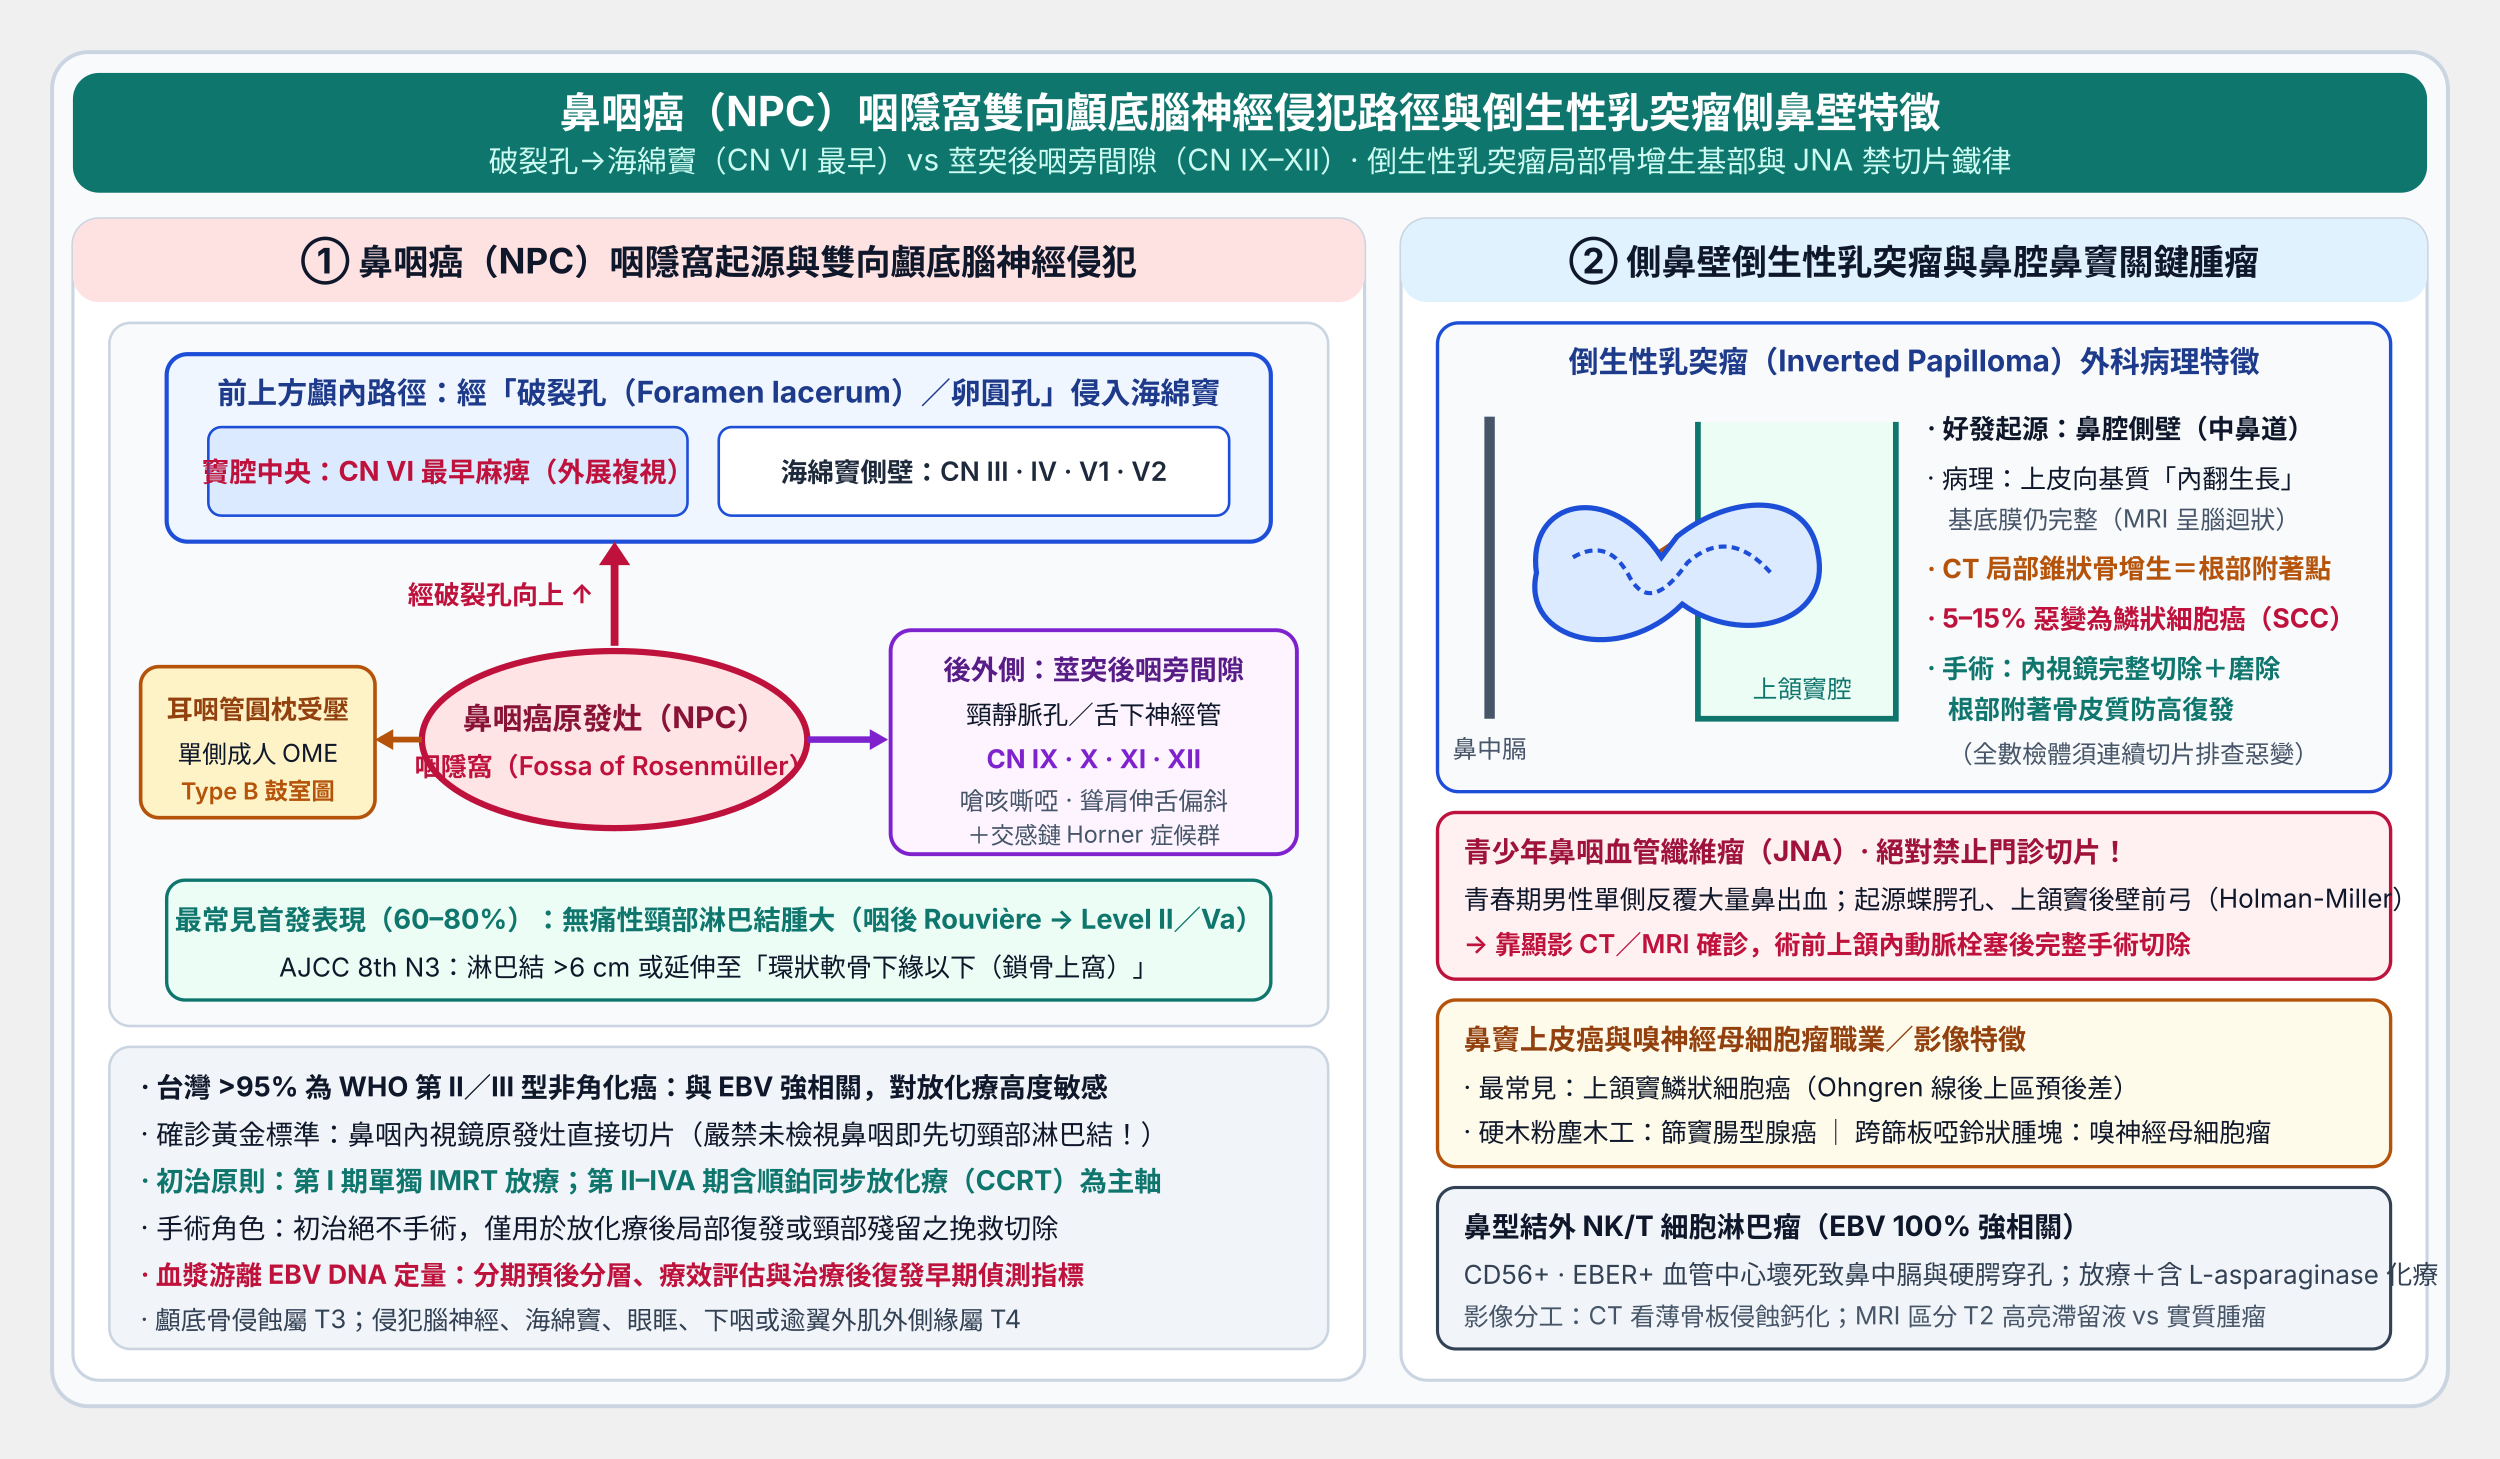
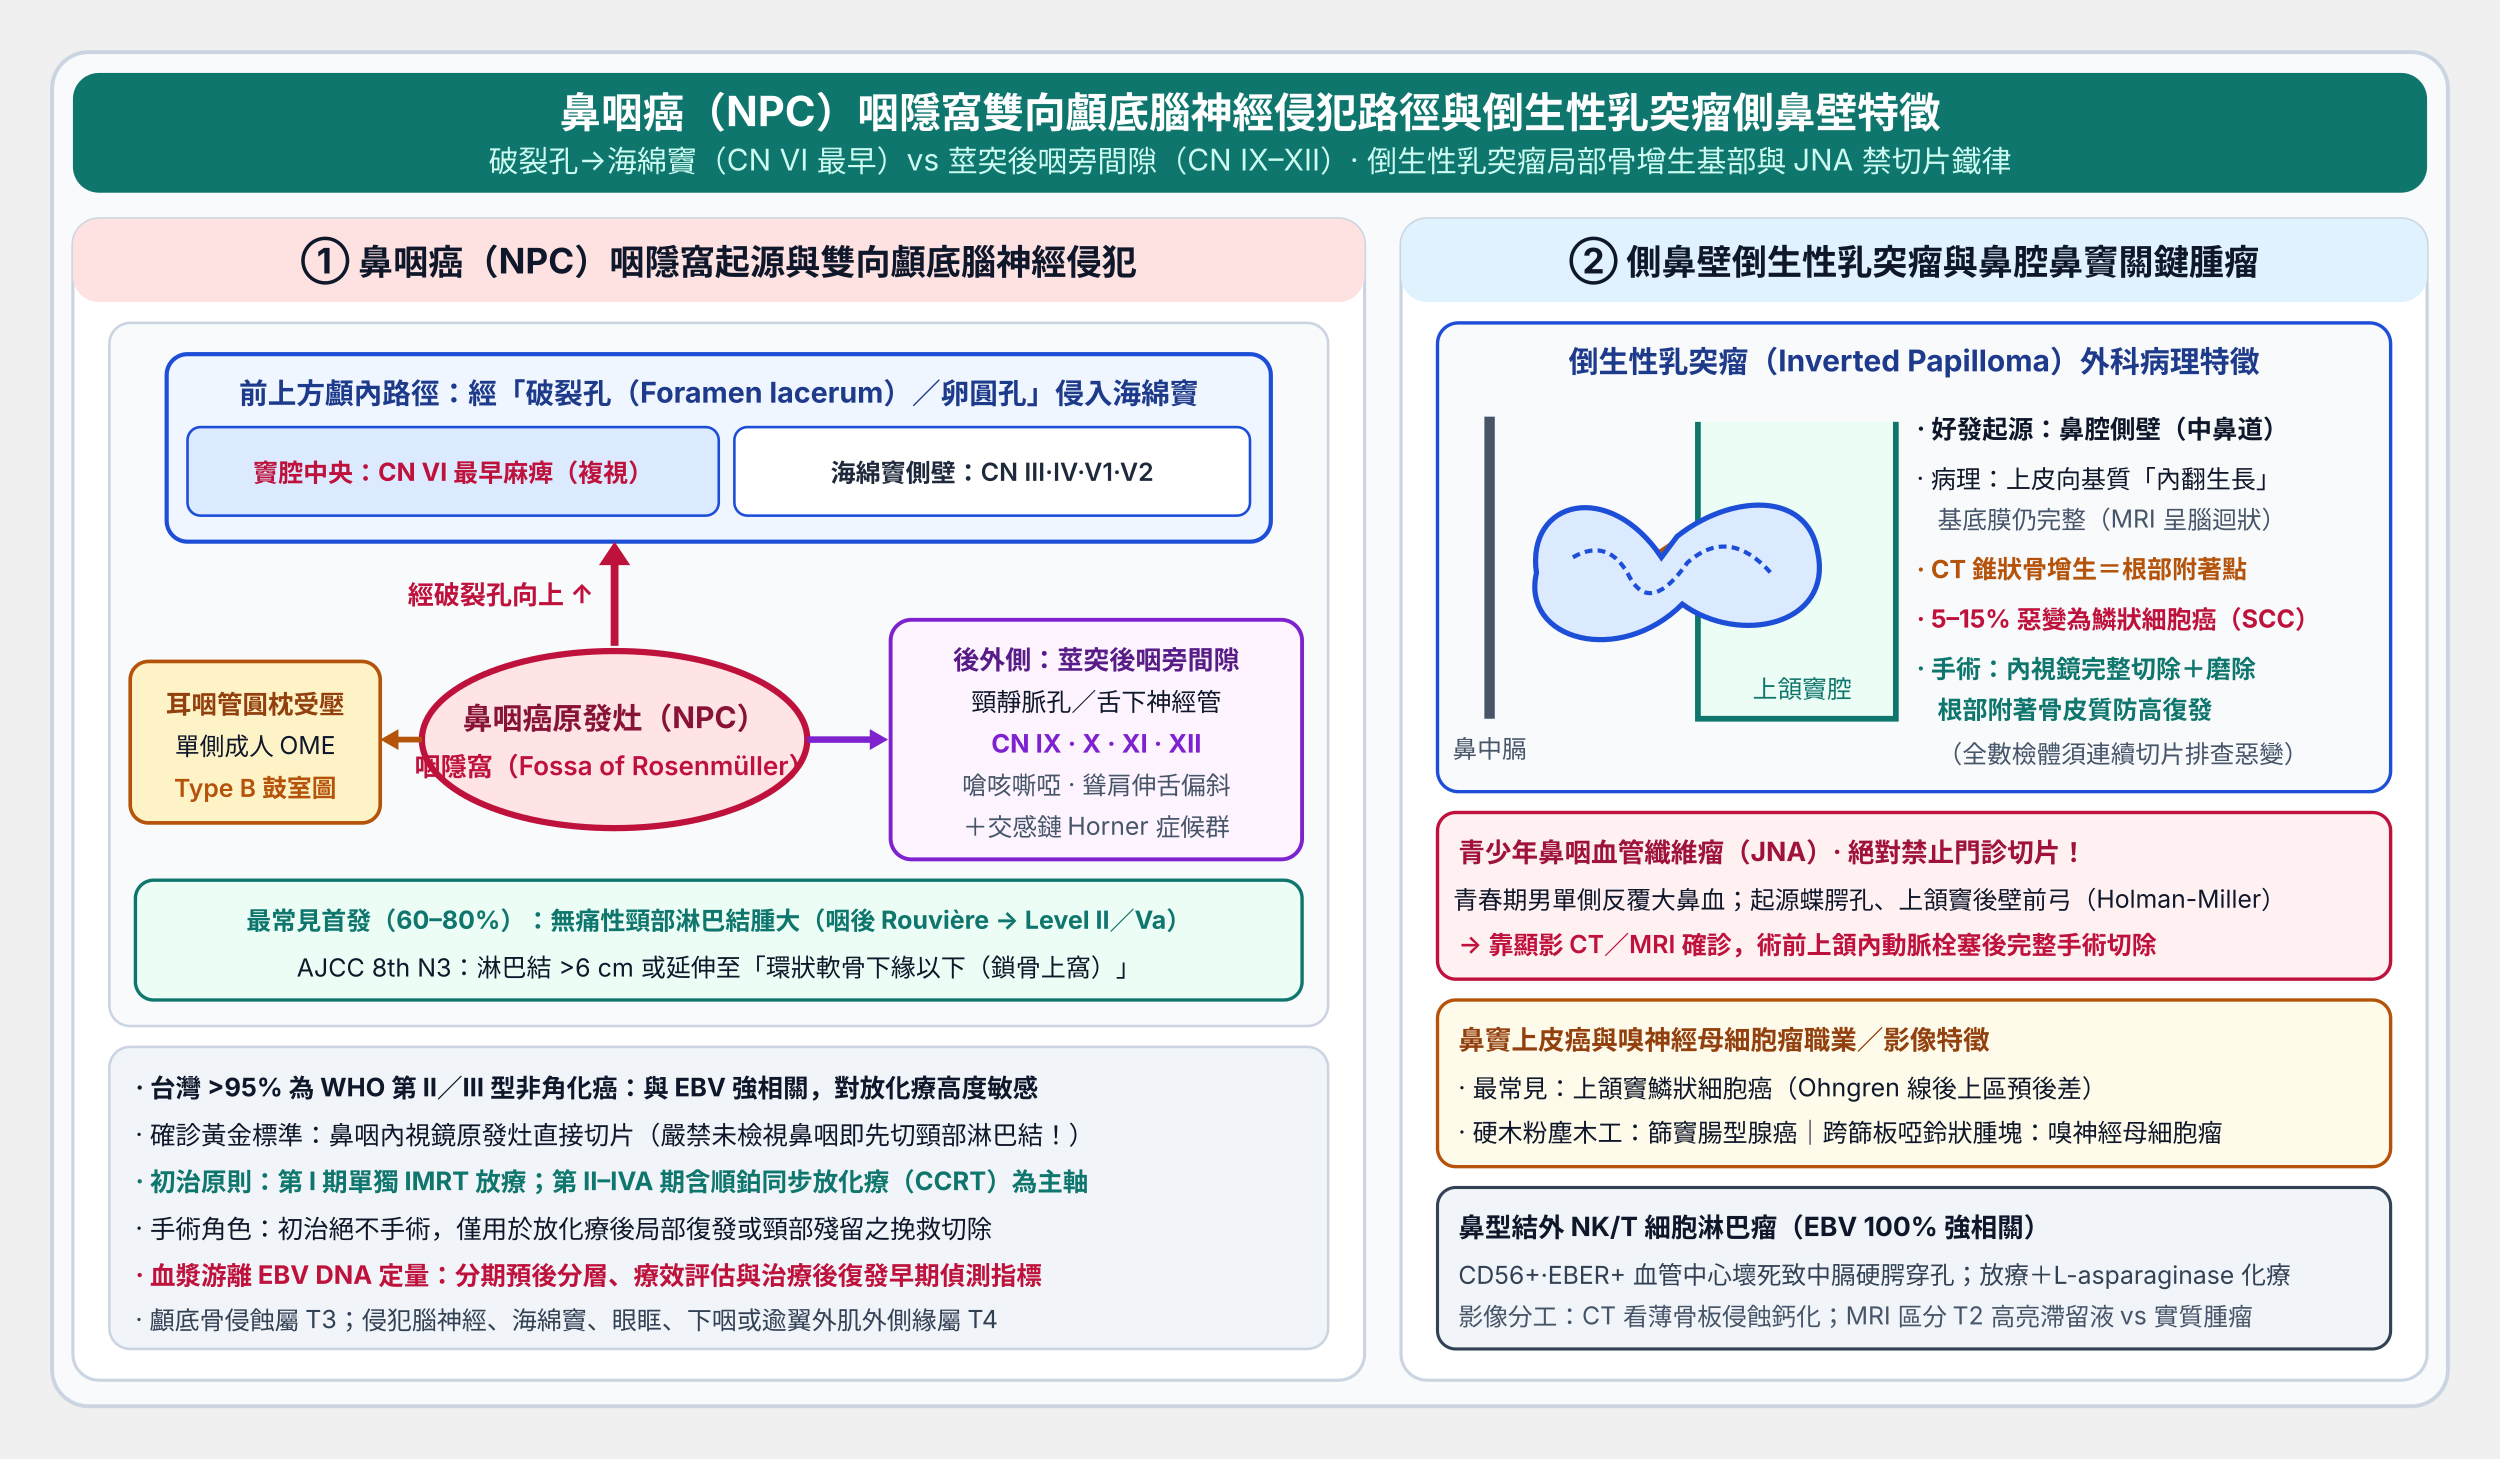
<svg xmlns="http://www.w3.org/2000/svg" viewBox="0 0 960 560" width="960" height="560" role="img" aria-labelledby="ent05-title ent05-desc" font-family="system-ui, -apple-system, 'Noto Sans TC', sans-serif">
  <rect x="20" y="20" width="920" height="520" rx="14" fill="#f8fafc" stroke="#cbd5e1" stroke-width="1.5" />
  <rect x="28" y="28" width="904" height="46" rx="10" fill="#0f766e" />
  <text x="480" y="49" text-anchor="middle" fill="#ffffff" font-size="16" font-weight="700">鼻咽癌（NPC）咽隱窩雙向顱底腦神經侵犯路徑與倒生性乳突瘤側鼻壁特徵</text>
  <text x="480" y="66" text-anchor="middle" fill="#ccfbf1" font-size="11.5">破裂孔→海綿竇（CN VI 最早）vs 莖突後咽旁間隙（CN IX–XII）· 倒生性乳突瘤局部骨增生基部與 JNA 禁切片鐵律</text>
  <rect x="28" y="84" width="496" height="446" rx="10" fill="#ffffff" stroke="#cbd5e1" stroke-width="1.2" />
  <rect x="28" y="84" width="496" height="32" rx="10" fill="#fee2e2" />
  <text x="276" y="105" text-anchor="middle" fill="#0f172a" font-size="13.5" font-weight="700">① 鼻咽癌（NPC）咽隱窩起源與雙向顱底腦神經侵犯</text>
  <rect x="42" y="124" width="468" height="270" rx="8" fill="#f8fafc" stroke="#cbd5e1" stroke-width="1" />
  <rect x="64" y="136" width="424" height="72" rx="8" fill="#eff6ff" stroke="#1d4ed8" stroke-width="1.6" />
-   <text x="276" y="155" text-anchor="middle" fill="#1e3a8a" font-size="11.5" font-weight="700">前上方顱內路徑：經「破裂孔（Foramen lacerum）／卵圓孔」侵入海綿竇</text>
-   <rect x="80" y="164" width="184" height="34" rx="5" fill="#dbeafe" stroke="#1d4ed8" />
-   <text x="172" y="185" text-anchor="middle" fill="#be123c" font-size="10.5" font-weight="700">竇腔中央：CN VI 最早麻痺（外展複視）</text>
-   <rect x="276" y="164" width="196" height="34" rx="5" fill="#ffffff" stroke="#1d4ed8" />
-   <text x="374" y="185" text-anchor="middle" fill="#1e293b" font-size="10.2" font-weight="600">海綿竇側壁：CN III · IV · V1 · V2</text>
+   <text x="276" y="155" text-anchor="middle" fill="#1e3a8a" font-size="11" font-weight="700">前上方顱內路徑：經「破裂孔（Foramen lacerum）／卵圓孔」侵入海綿竇</text>
+   <rect x="72" y="164" width="204" height="34" rx="5" fill="#dbeafe" stroke="#1d4ed8" />
+   <text x="174" y="185" text-anchor="middle" fill="#be123c" font-size="9.6" font-weight="700">竇腔中央：CN VI 最早麻痺（複視）</text>
+   <rect x="282" y="164" width="198" height="34" rx="5" fill="#ffffff" stroke="#1d4ed8" />
+   <text x="381" y="185" text-anchor="middle" fill="#1e293b" font-size="9.6" font-weight="600">海綿竇側壁：CN III·IV·V1·V2</text>
  <line x1="236" y1="248" x2="236" y2="212" stroke="#be123c" stroke-width="3" />
  <polygon points="236,208 230,217 242,217" fill="#be123c" />
  <text x="228" y="232" text-anchor="end" fill="#be123c" font-size="10" font-weight="700">經破裂孔向上 ↑</text>
  <ellipse cx="236" cy="284" rx="74" ry="34" fill="#ffe4e6" stroke="#be123c" stroke-width="2.4" />
  <text x="236" y="280" text-anchor="middle" fill="#881337" font-size="11.5" font-weight="700">鼻咽癌原發灶（NPC）</text>
  <text x="236" y="298" text-anchor="middle" fill="#be123c" font-size="10" font-weight="600">咽隱窩（Fossa of Rosenmüller）</text>
-   <rect x="54" y="256" width="90" height="58" rx="7" fill="#fef3c7" stroke="#b45309" stroke-width="1.4" />
-   <text x="99" y="276" text-anchor="middle" fill="#92400e" font-size="10" font-weight="700">耳咽管圓枕受壓</text>
-   <text x="99" y="293" text-anchor="middle" fill="#0f172a" font-size="9.5">單側成人 OME</text>
-   <text x="99" y="307" text-anchor="middle" fill="#b45309" font-size="9" font-weight="600">Type B 鼓室圖</text>
-   <line x1="162" y1="284" x2="146" y2="284" stroke="#b45309" stroke-width="2.2" />
-   <polygon points="144,284 151,280 151,288" fill="#b45309" />
-   <rect x="342" y="242" width="156" height="86" rx="8" fill="#fdf4ff" stroke="#7e22ce" stroke-width="1.5" />
-   <text x="420" y="261" text-anchor="middle" fill="#581c87" font-size="10.5" font-weight="700">後外側：莖突後咽旁間隙</text>
-   <text x="420" y="278" text-anchor="middle" fill="#0f172a" font-size="9.8">頸靜脈孔／舌下神經管</text>
-   <text x="420" y="295" text-anchor="middle" fill="#7e22ce" font-size="10" font-weight="700">CN IX · X · XI · XII</text>
-   <text x="420" y="311" text-anchor="middle" fill="#475569" font-size="9.5">嗆咳嘶啞 · 聳肩伸舌偏斜</text>
-   <text x="420" y="324" text-anchor="middle" fill="#475569" font-size="9">＋交感鏈 Horner 症候群</text>
+   <rect x="50" y="254" width="96" height="62" rx="7" fill="#fef3c7" stroke="#b45309" stroke-width="1.4" />
+   <text x="98" y="274" text-anchor="middle" fill="#92400e" font-size="9.8" font-weight="700">耳咽管圓枕受壓</text>
+   <text x="98" y="290" text-anchor="middle" fill="#0f172a" font-size="9.5">單側成人 OME</text>
+   <text x="98" y="306" text-anchor="middle" fill="#b45309" font-size="9.5" font-weight="600">Type B 鼓室圖</text>
+   <line x1="162" y1="284" x2="148" y2="284" stroke="#b45309" stroke-width="2.2" />
+   <polygon points="146,284 153,280 153,288" fill="#b45309" />
+   <rect x="342" y="238" width="158" height="92" rx="8" fill="#fdf4ff" stroke="#7e22ce" stroke-width="1.5" />
+   <text x="421" y="257" text-anchor="middle" fill="#581c87" font-size="10" font-weight="700">後外側：莖突後咽旁間隙</text>
+   <text x="421" y="273" text-anchor="middle" fill="#0f172a" font-size="9.6">頸靜脈孔／舌下神經管</text>
+   <text x="421" y="289" text-anchor="middle" fill="#7e22ce" font-size="9.8" font-weight="700">CN IX · X · XI · XII</text>
+   <text x="421" y="305" text-anchor="middle" fill="#475569" font-size="9.5">嗆咳嘶啞 · 聳肩伸舌偏斜</text>
+   <text x="421" y="321" text-anchor="middle" fill="#475569" font-size="9.5">＋交感鏈 Horner 症候群</text>
  <line x1="310" y1="284" x2="338" y2="284" stroke="#7e22ce" stroke-width="2.5" />
  <polygon points="341,284 334,280 334,288" fill="#7e22ce" />
-   <rect x="64" y="338" width="424" height="46" rx="7" fill="#ecfdf5" stroke="#0f766e" stroke-width="1.3" />
-   <text x="276" y="357" text-anchor="middle" fill="#0f766e" font-size="10.5" font-weight="700">最常見首發表現（60–80%）：無痛性頸部淋巴結腫大（咽後 Rouvière → Level II／Va）</text>
-   <text x="276" y="375" text-anchor="middle" fill="#0f172a" font-size="10">AJCC 8th N3：淋巴結 &gt;6 cm 或延伸至「環狀軟骨下緣以下（鎖骨上窩）」</text>
+   <rect x="52" y="338" width="448" height="46" rx="7" fill="#ecfdf5" stroke="#0f766e" stroke-width="1.3" />
+   <text x="276" y="357" text-anchor="middle" fill="#0f766e" font-size="9.6" font-weight="700">最常見首發（60–80%）：無痛性頸部淋巴結腫大（咽後 Rouvière → Level II／Va）</text>
+   <text x="276" y="375" text-anchor="middle" fill="#0f172a" font-size="9.6">AJCC 8th N3：淋巴結 &gt;6 cm 或延伸至「環狀軟骨下緣以下（鎖骨上窩）」</text>
  <rect x="42" y="402" width="468" height="116" rx="8" fill="#f1f5f9" stroke="#cbd5e1" stroke-width="1" />
-   <text x="54" y="421" fill="#0f172a" font-size="10.5" font-weight="700">· 台灣 &gt;95% 為 WHO 第 II／III 型非角化癌：與 EBV 強相關，對放化療高度敏感</text>
-   <text x="54" y="439" fill="#0f172a" font-size="10.5">· 確診黃金標準：鼻咽內視鏡原發灶直接切片（嚴禁未檢視鼻咽即先切頸部淋巴結！）</text>
-   <text x="54" y="457" fill="#0f766e" font-size="10.5" font-weight="700">· 初治原則：第 I 期單獨 IMRT 放療；第 II–IVA 期含順鉑同步放化療（CCRT）為主軸</text>
-   <text x="54" y="475" fill="#0f172a" font-size="10.5">· 手術角色：初治絕不手術，僅用於放化療後局部復發或頸部殘留之挽救切除</text>
-   <text x="54" y="493" fill="#be123c" font-size="10.2" font-weight="700">· 血漿游離 EBV DNA 定量：分期預後分層、療效評估與治療後復發早期偵測指標</text>
-   <text x="54" y="510" fill="#334155" font-size="9.8">· 顱底骨侵蝕屬 T3；侵犯腦神經、海綿竇、眼眶、下咽或逾翼外肌外側緣屬 T4</text>
+   <text x="52" y="421" fill="#0f172a" font-size="9.8" font-weight="700">· 台灣 &gt;95% 為 WHO 第 II／III 型非角化癌：與 EBV 強相關，對放化療高度敏感</text>
+   <text x="52" y="439" fill="#0f172a" font-size="9.8">· 確診黃金標準：鼻咽內視鏡原發灶直接切片（嚴禁未檢視鼻咽即先切頸部淋巴結！）</text>
+   <text x="52" y="457" fill="#0f766e" font-size="9.8" font-weight="700">· 初治原則：第 I 期單獨 IMRT 放療；第 II–IVA 期含順鉑同步放化療（CCRT）為主軸</text>
+   <text x="52" y="475" fill="#0f172a" font-size="9.8">· 手術角色：初治絕不手術，僅用於放化療後局部復發或頸部殘留之挽救切除</text>
+   <text x="52" y="493" fill="#be123c" font-size="9.8" font-weight="700">· 血漿游離 EBV DNA 定量：分期預後分層、療效評估與治療後復發早期偵測指標</text>
+   <text x="52" y="510" fill="#334155" font-size="9.6">· 顱底骨侵蝕屬 T3；侵犯腦神經、海綿竇、眼眶、下咽或逾翼外肌外側緣屬 T4</text>
  <rect x="538" y="84" width="394" height="446" rx="10" fill="#ffffff" stroke="#cbd5e1" stroke-width="1.2" />
  <rect x="538" y="84" width="394" height="32" rx="10" fill="#e0f2fe" />
  <text x="735" y="105" text-anchor="middle" fill="#0f172a" font-size="13.5" font-weight="700">② 側鼻壁倒生性乳突瘤與鼻腔鼻竇關鍵腫瘤</text>
  <rect x="552" y="124" width="366" height="180" rx="8" fill="#f8fafc" stroke="#1d4ed8" stroke-width="1.3" />
  <text x="735" y="143" text-anchor="middle" fill="#1e3a8a" font-size="11.5" font-weight="700">倒生性乳突瘤（Inverted Papilloma）外科病理特徵</text>
  <line x1="572" y1="160" x2="572" y2="276" stroke="#475569" stroke-width="4" />
  <text x="572" y="291" text-anchor="middle" fill="#475569" font-size="9.5">鼻中膈</text>
  <path d="M 652 162 L 652 276 L 728 276 L 728 162" fill="#ecfdf5" stroke="#0f766e" stroke-width="2.2" />
  <polygon points="652,202 634,214 652,226" fill="#f59e0b" stroke="#b45309" stroke-width="1.5" />
  <path d="M 638 214 C 618 184, 586 192, 590 220 C 584 246, 622 256, 646 232 C 668 248, 704 240, 698 212 C 694 188, 664 190, 644 206 Z" fill="#dbeafe" stroke="#1d4ed8" stroke-width="2" />
  <path d="M 604 214 Q 618 206 626 222 Q 634 236 648 216 Q 664 202 680 220" fill="none" stroke="#1d4ed8" stroke-width="1.6" stroke-dasharray="3,2" />
  <text x="692" y="268" text-anchor="middle" fill="#0f766e" font-size="9.5">上頷竇腔</text>
-   <text x="740" y="168" fill="#0f172a" font-size="10.2" font-weight="700">· 好發起源：鼻腔側壁（中鼻道）</text>
-   <text x="740" y="187" fill="#0f172a" font-size="10">· 病理：上皮向基質「內翻生長」</text>
-   <text x="748" y="203" fill="#475569" font-size="9.6">基底膜仍完整（MRI 呈腦迴狀）</text>
-   <text x="740" y="222" fill="#b45309" font-size="10.2" font-weight="700">· CT 局部錐狀骨增生＝根部附著點</text>
-   <text x="740" y="241" fill="#be123c" font-size="10.2" font-weight="700">· 5–15% 惡變為鱗狀細胞癌（SCC）</text>
-   <text x="740" y="260" fill="#0f766e" font-size="10" font-weight="700">· 手術：內視鏡完整切除＋磨除</text>
-   <text x="748" y="276" fill="#0f766e" font-size="10" font-weight="700">根部附著骨皮質防高復發</text>
-   <text x="748" y="293" fill="#475569" font-size="9.5">（全數檢體須連續切片排查惡變）</text>
+   <text x="736" y="168" fill="#0f172a" font-size="9.8" font-weight="700">· 好發起源：鼻腔側壁（中鼻道）</text>
+   <text x="736" y="187" fill="#0f172a" font-size="9.6">· 病理：上皮向基質「內翻生長」</text>
+   <text x="744" y="203" fill="#475569" font-size="9.5">基底膜仍完整（MRI 呈腦迴狀）</text>
+   <text x="736" y="222" fill="#b45309" font-size="9.6" font-weight="700">· CT 錐狀骨增生＝根部附著點</text>
+   <text x="736" y="241" fill="#be123c" font-size="9.6" font-weight="700">· 5–15% 惡變為鱗狀細胞癌（SCC）</text>
+   <text x="736" y="260" fill="#0f766e" font-size="9.6" font-weight="700">· 手術：內視鏡完整切除＋磨除</text>
+   <text x="744" y="276" fill="#0f766e" font-size="9.6" font-weight="700">根部附著骨皮質防高復發</text>
+   <text x="744" y="293" fill="#475569" font-size="9.5">（全數檢體須連續切片排查惡變）</text>
  <rect x="552" y="312" width="366" height="64" rx="7" fill="#fff1f2" stroke="#be123c" stroke-width="1.3" />
-   <text x="562" y="331" fill="#9f1239" font-size="10.8" font-weight="700">青少年鼻咽血管纖維瘤（JNA）· 絕對禁止門診切片！</text>
-   <text x="562" y="349" fill="#0f172a" font-size="10">青春期男性單側反覆大量鼻出血；起源蝶腭孔、上頷竇後壁前弓（Holman-Miller）</text>
-   <text x="562" y="366" fill="#be123c" font-size="10" font-weight="600">→ 靠顯影 CT／MRI 確診，術前上頷內動脈栓塞後完整手術切除</text>
+   <text x="560" y="331" fill="#9f1239" font-size="10.2" font-weight="700">青少年鼻咽血管纖維瘤（JNA）· 絕對禁止門診切片！</text>
+   <text x="558" y="349" fill="#0f172a" font-size="9.5">青春期男單側反覆大鼻血；起源蝶腭孔、上頷竇後壁前弓（Holman-Miller）</text>
+   <text x="560" y="366" fill="#be123c" font-size="9.6" font-weight="600">→ 靠顯影 CT／MRI 確診，術前上頷內動脈栓塞後完整手術切除</text>
  <rect x="552" y="384" width="366" height="64" rx="7" fill="#fffbeb" stroke="#b45309" stroke-width="1.3" />
-   <text x="562" y="403" fill="#92400e" font-size="10.8" font-weight="700">鼻竇上皮癌與嗅神經母細胞瘤職業／影像特徵</text>
-   <text x="562" y="421" fill="#0f172a" font-size="10">· 最常見：上頷竇鱗狀細胞癌（Ohngren 線後上區預後差）</text>
-   <text x="562" y="438" fill="#0f172a" font-size="10">· 硬木粉塵木工：篩竇腸型腺癌 ｜ 跨篩板啞鈴狀腫塊：嗅神經母細胞瘤</text>
+   <text x="560" y="403" fill="#92400e" font-size="10.2" font-weight="700">鼻竇上皮癌與嗅神經母細胞瘤職業／影像特徵</text>
+   <text x="560" y="421" fill="#0f172a" font-size="9.6">· 最常見：上頷竇鱗狀細胞癌（Ohngren 線後上區預後差）</text>
+   <text x="560" y="438" fill="#0f172a" font-size="9.6">· 硬木粉塵木工：篩竇腸型腺癌｜跨篩板啞鈴狀腫塊：嗅神經母細胞瘤</text>
  <rect x="552" y="456" width="366" height="62" rx="7" fill="#f1f5f9" stroke="#334155" stroke-width="1.2" />
-   <text x="562" y="475" fill="#0f172a" font-size="10.8" font-weight="700">鼻型結外 NK/T 細胞淋巴瘤（EBV 100% 強相關）</text>
-   <text x="562" y="493" fill="#334155" font-size="10">CD56+ · EBER+ 血管中心壞死致鼻中膈與硬腭穿孔；放療＋含 L-asparaginase 化療</text>
-   <text x="562" y="509" fill="#475569" font-size="9.6">影像分工：CT 看薄骨板侵蝕鈣化；MRI 區分 T2 高亮滯留液 vs 實質腫瘤</text>
+   <text x="560" y="475" fill="#0f172a" font-size="10.2" font-weight="700">鼻型結外 NK/T 細胞淋巴瘤（EBV 100% 強相關）</text>
+   <text x="560" y="493" fill="#334155" font-size="9.5">CD56+·EBER+ 血管中心壞死致中膈硬腭穿孔；放療＋L-asparaginase 化療</text>
+   <text x="560" y="509" fill="#475569" font-size="9.5">影像分工：CT 看薄骨板侵蝕鈣化；MRI 區分 T2 高亮滯留液 vs 實質腫瘤</text>
</svg>
